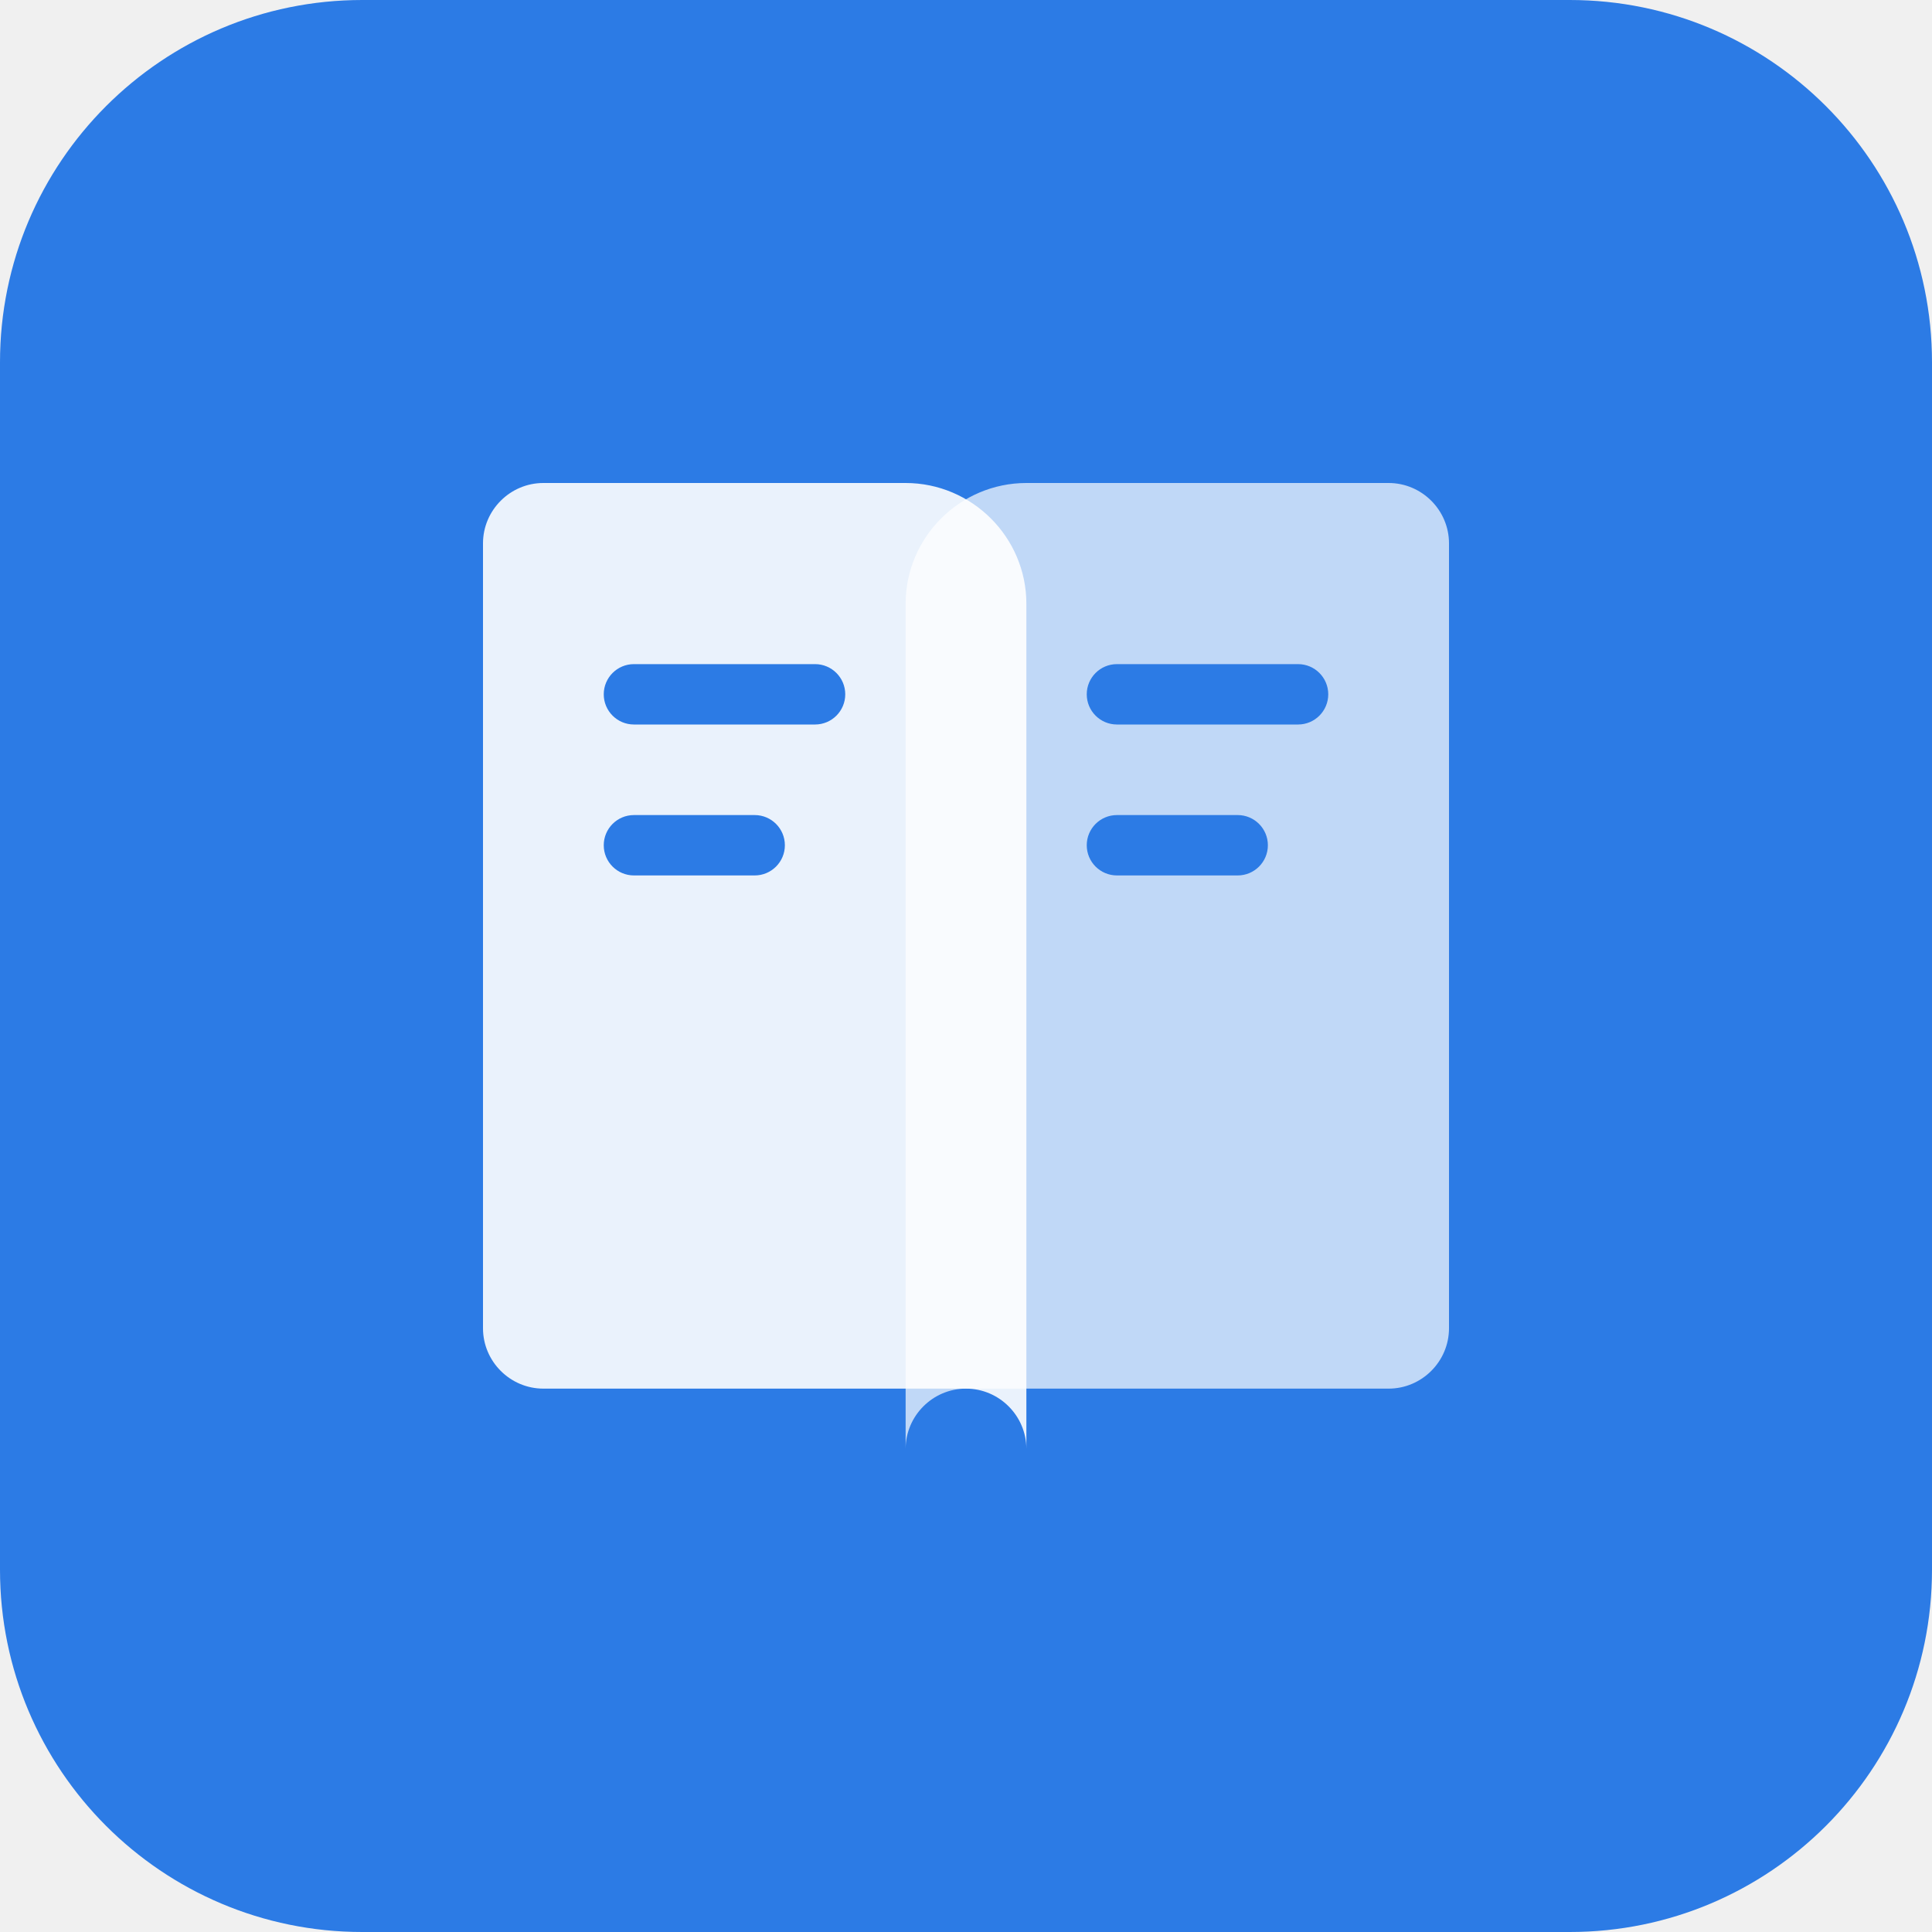
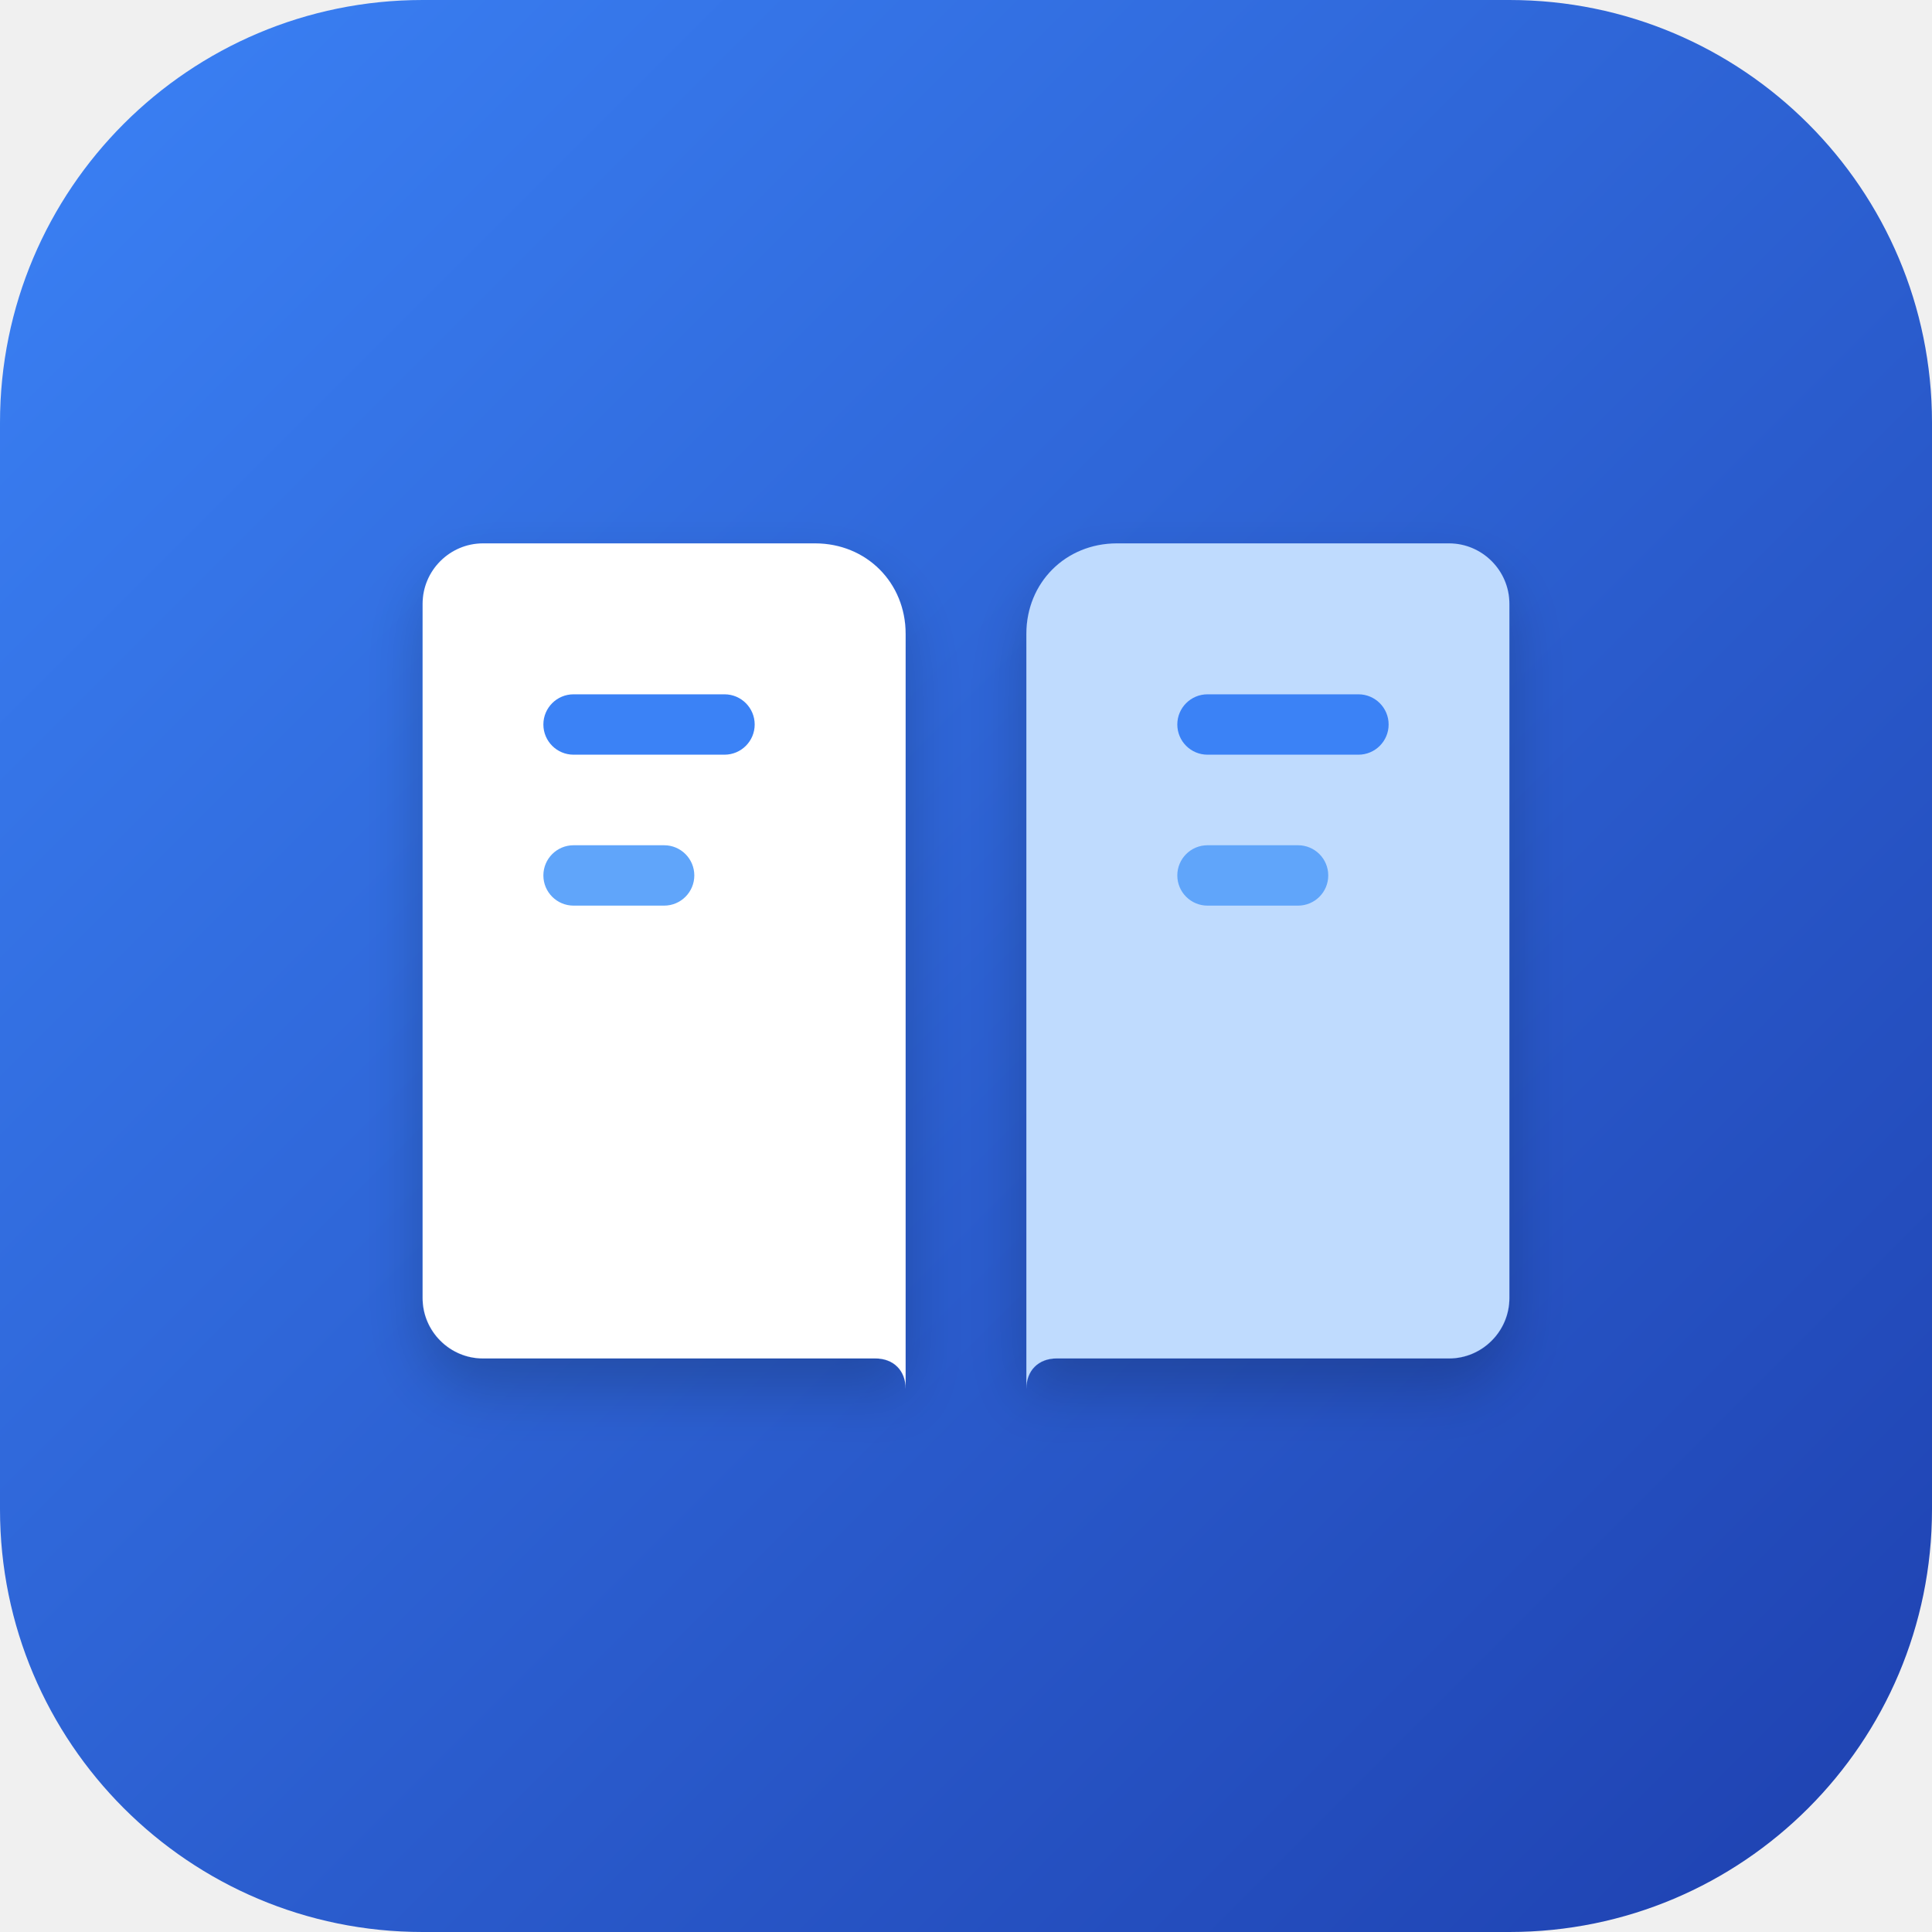
<svg xmlns="http://www.w3.org/2000/svg" viewBox="0 0 64 64" width="64" height="64">
-   <rect width="64" height="64" rx="12" fill="#2c7be5" />
-   <path d="M16 18c0-1.1.9-2 2-2h12c2.2 0 4 1.8 4 4v28c0-1.1-.9-2-2-2H18c-1.1 0-2-.9-2-2V18z" fill="#fff" opacity="0.9" />
-   <path d="M48 18c0-1.1-.9-2-2-2H34c-2.2 0-4 1.8-4 4v28c0-1.1.9-2 2-2h14c1.1 0 2-.9 2-2V18z" fill="#fff" opacity="0.7" />
-   <rect x="20" y="22" width="8" height="2" rx="1" fill="#2c7be5" />
-   <rect x="20" y="27" width="6" height="2" rx="1" fill="#2c7be5" />
-   <rect x="36" y="22" width="8" height="2" rx="1" fill="#2c7be5" />
-   <rect x="36" y="27" width="6" height="2" rx="1" fill="#2c7be5" />
+   <defs>
+     <linearGradient id="bg" x1="0" y1="0" x2="1" y2="1">
+       <stop offset="0%" stop-color="#3b82f6" />
+       <stop offset="100%" stop-color="#1e40af" />
+     </linearGradient>
+     <filter id="shadow">
+       <feDropShadow dx="0" dy="1" stdDeviation="1" flood-color="#000" flood-opacity="0.2" />
+     </filter>
+   </defs>
+   <rect width="64" height="64" rx="14" fill="url(#bg)" />
+   <g filter="url(#shadow)">
+     <path d="M14 20c0-1.1.9-2 2-2h11c1.7 0 3 1.3 3 3v25c0-.6-.4-1-1-1H16c-1.1 0-2-.9-2-2V20z" fill="#fff" />
+     <path d="M50 20c0-1.1-.9-2-2-2H37c-1.7 0-3 1.3-3 3v25c0-.6.4-1 1-1h13c1.1 0 2-.9 2-2V20z" fill="#bfdbfe" />
+   </g>
+   <rect x="18" y="23" width="7" height="2" rx="1" fill="#3b82f6" />
+   <rect x="18" y="28" width="5" height="2" rx="1" fill="#60a5fa" />
+   <rect x="39" y="23" width="7" height="2" rx="1" fill="#3b82f6" />
+   <rect x="39" y="28" width="5" height="2" rx="1" fill="#60a5fa" />
</svg>
